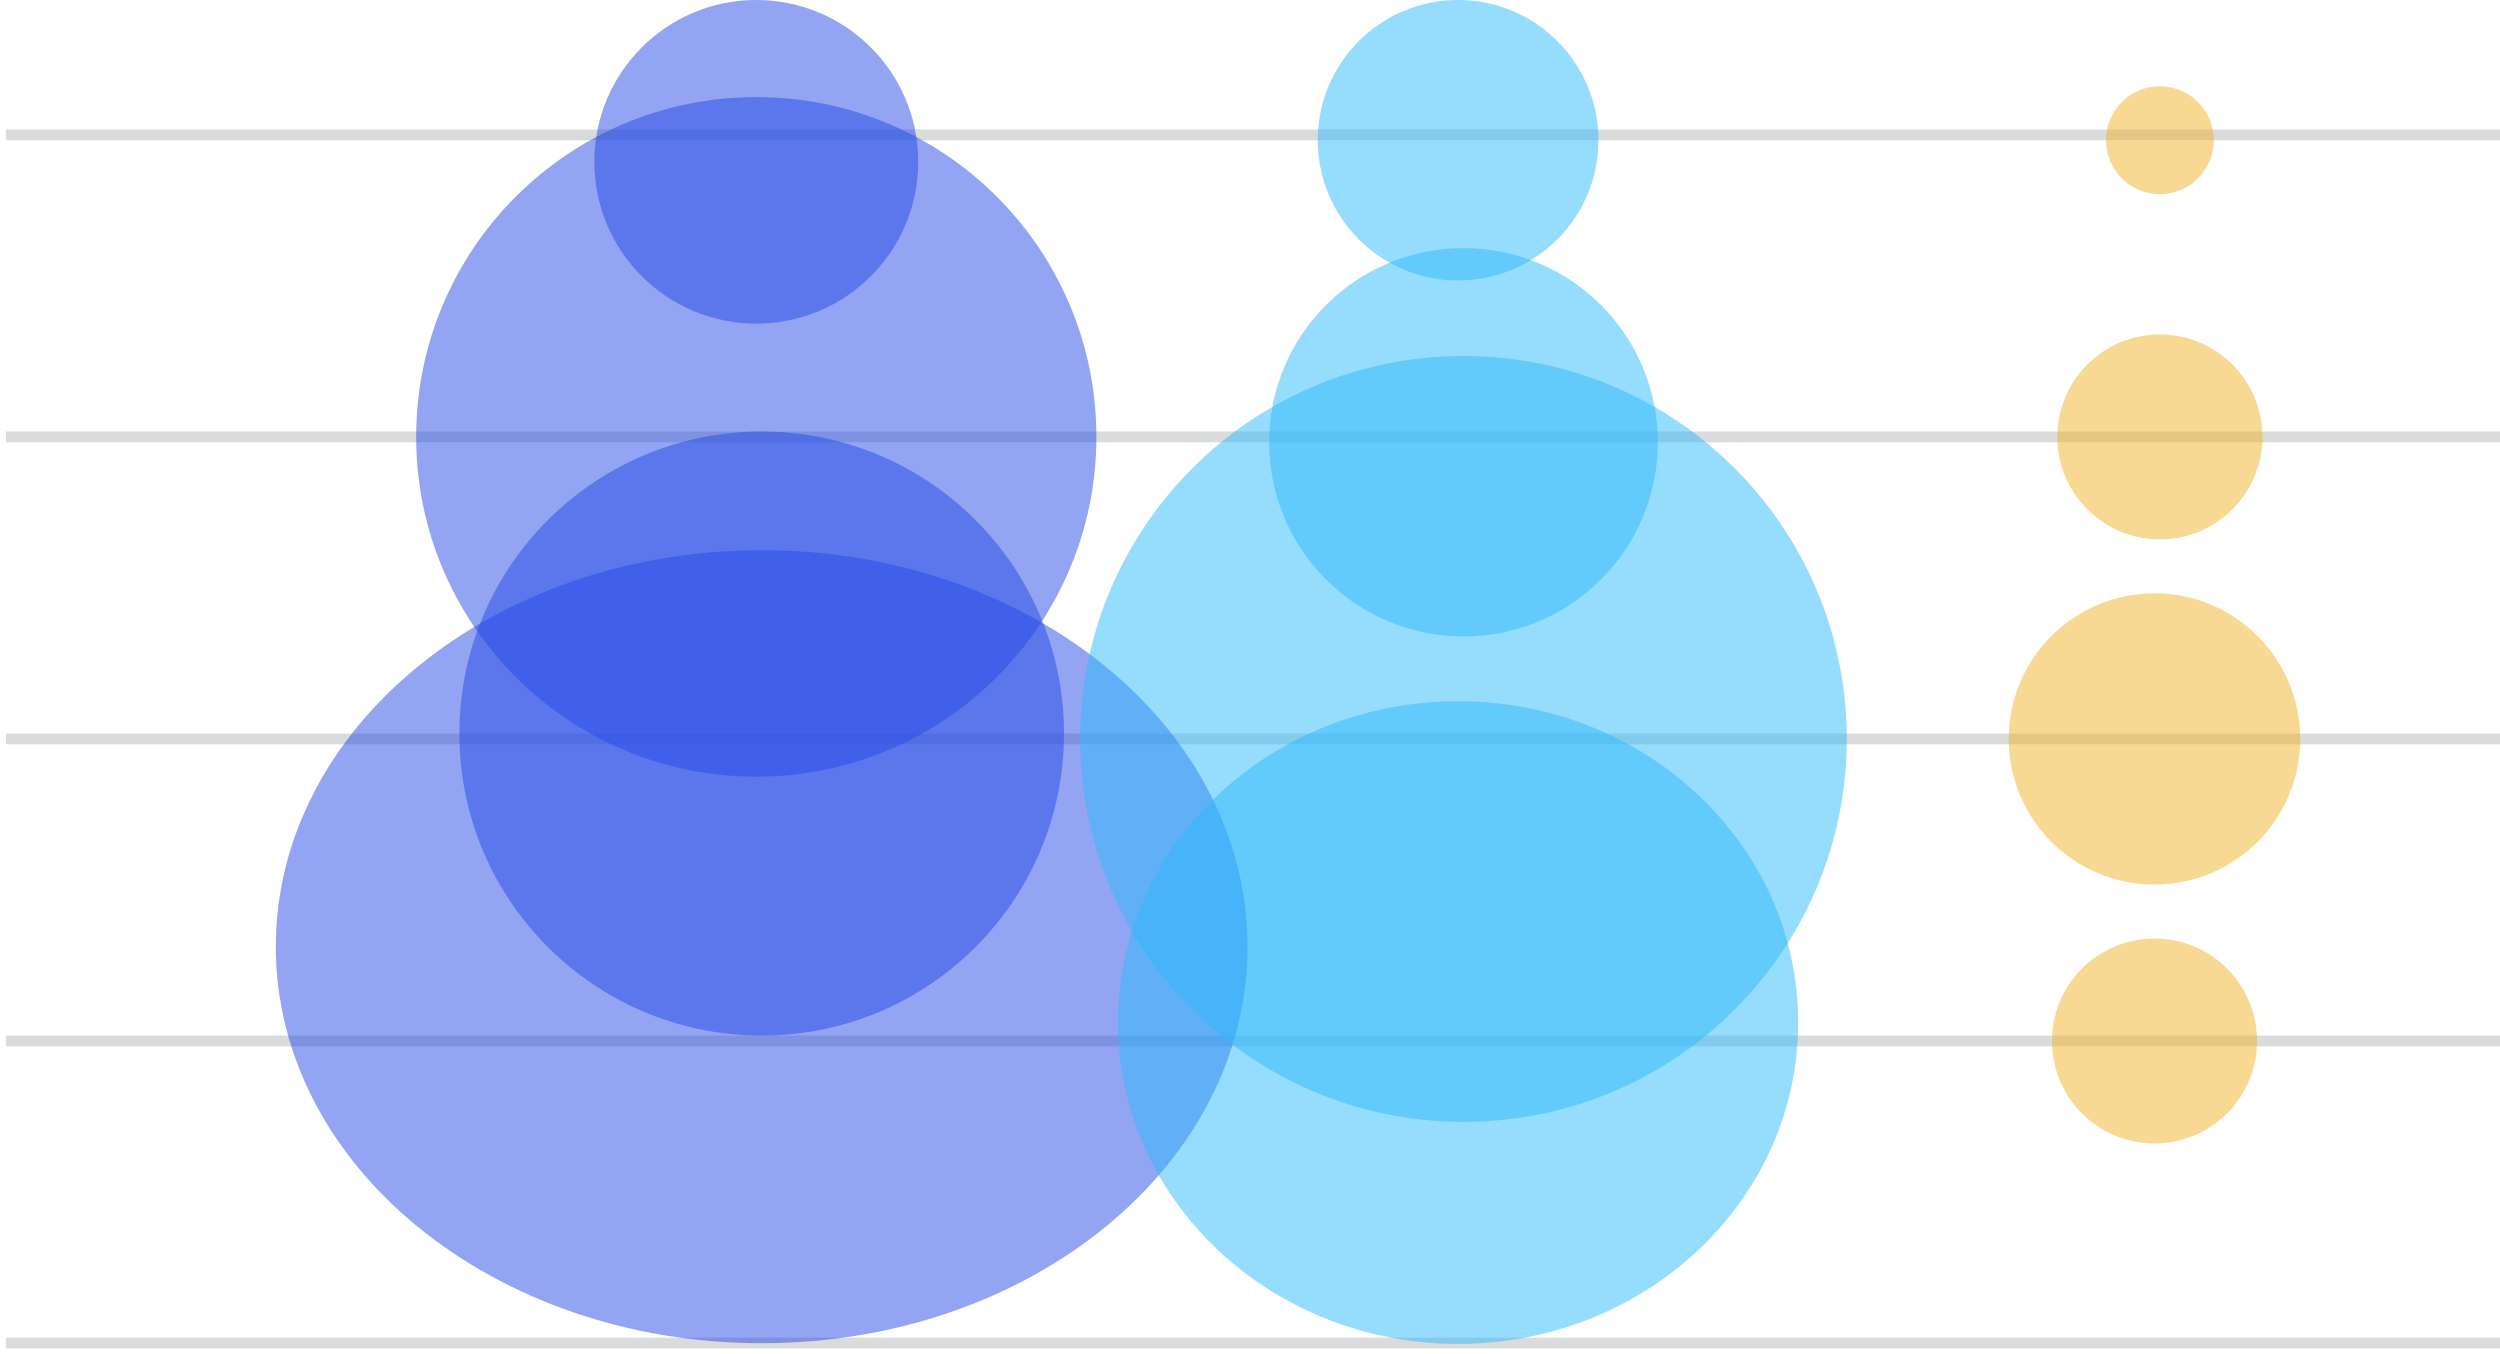
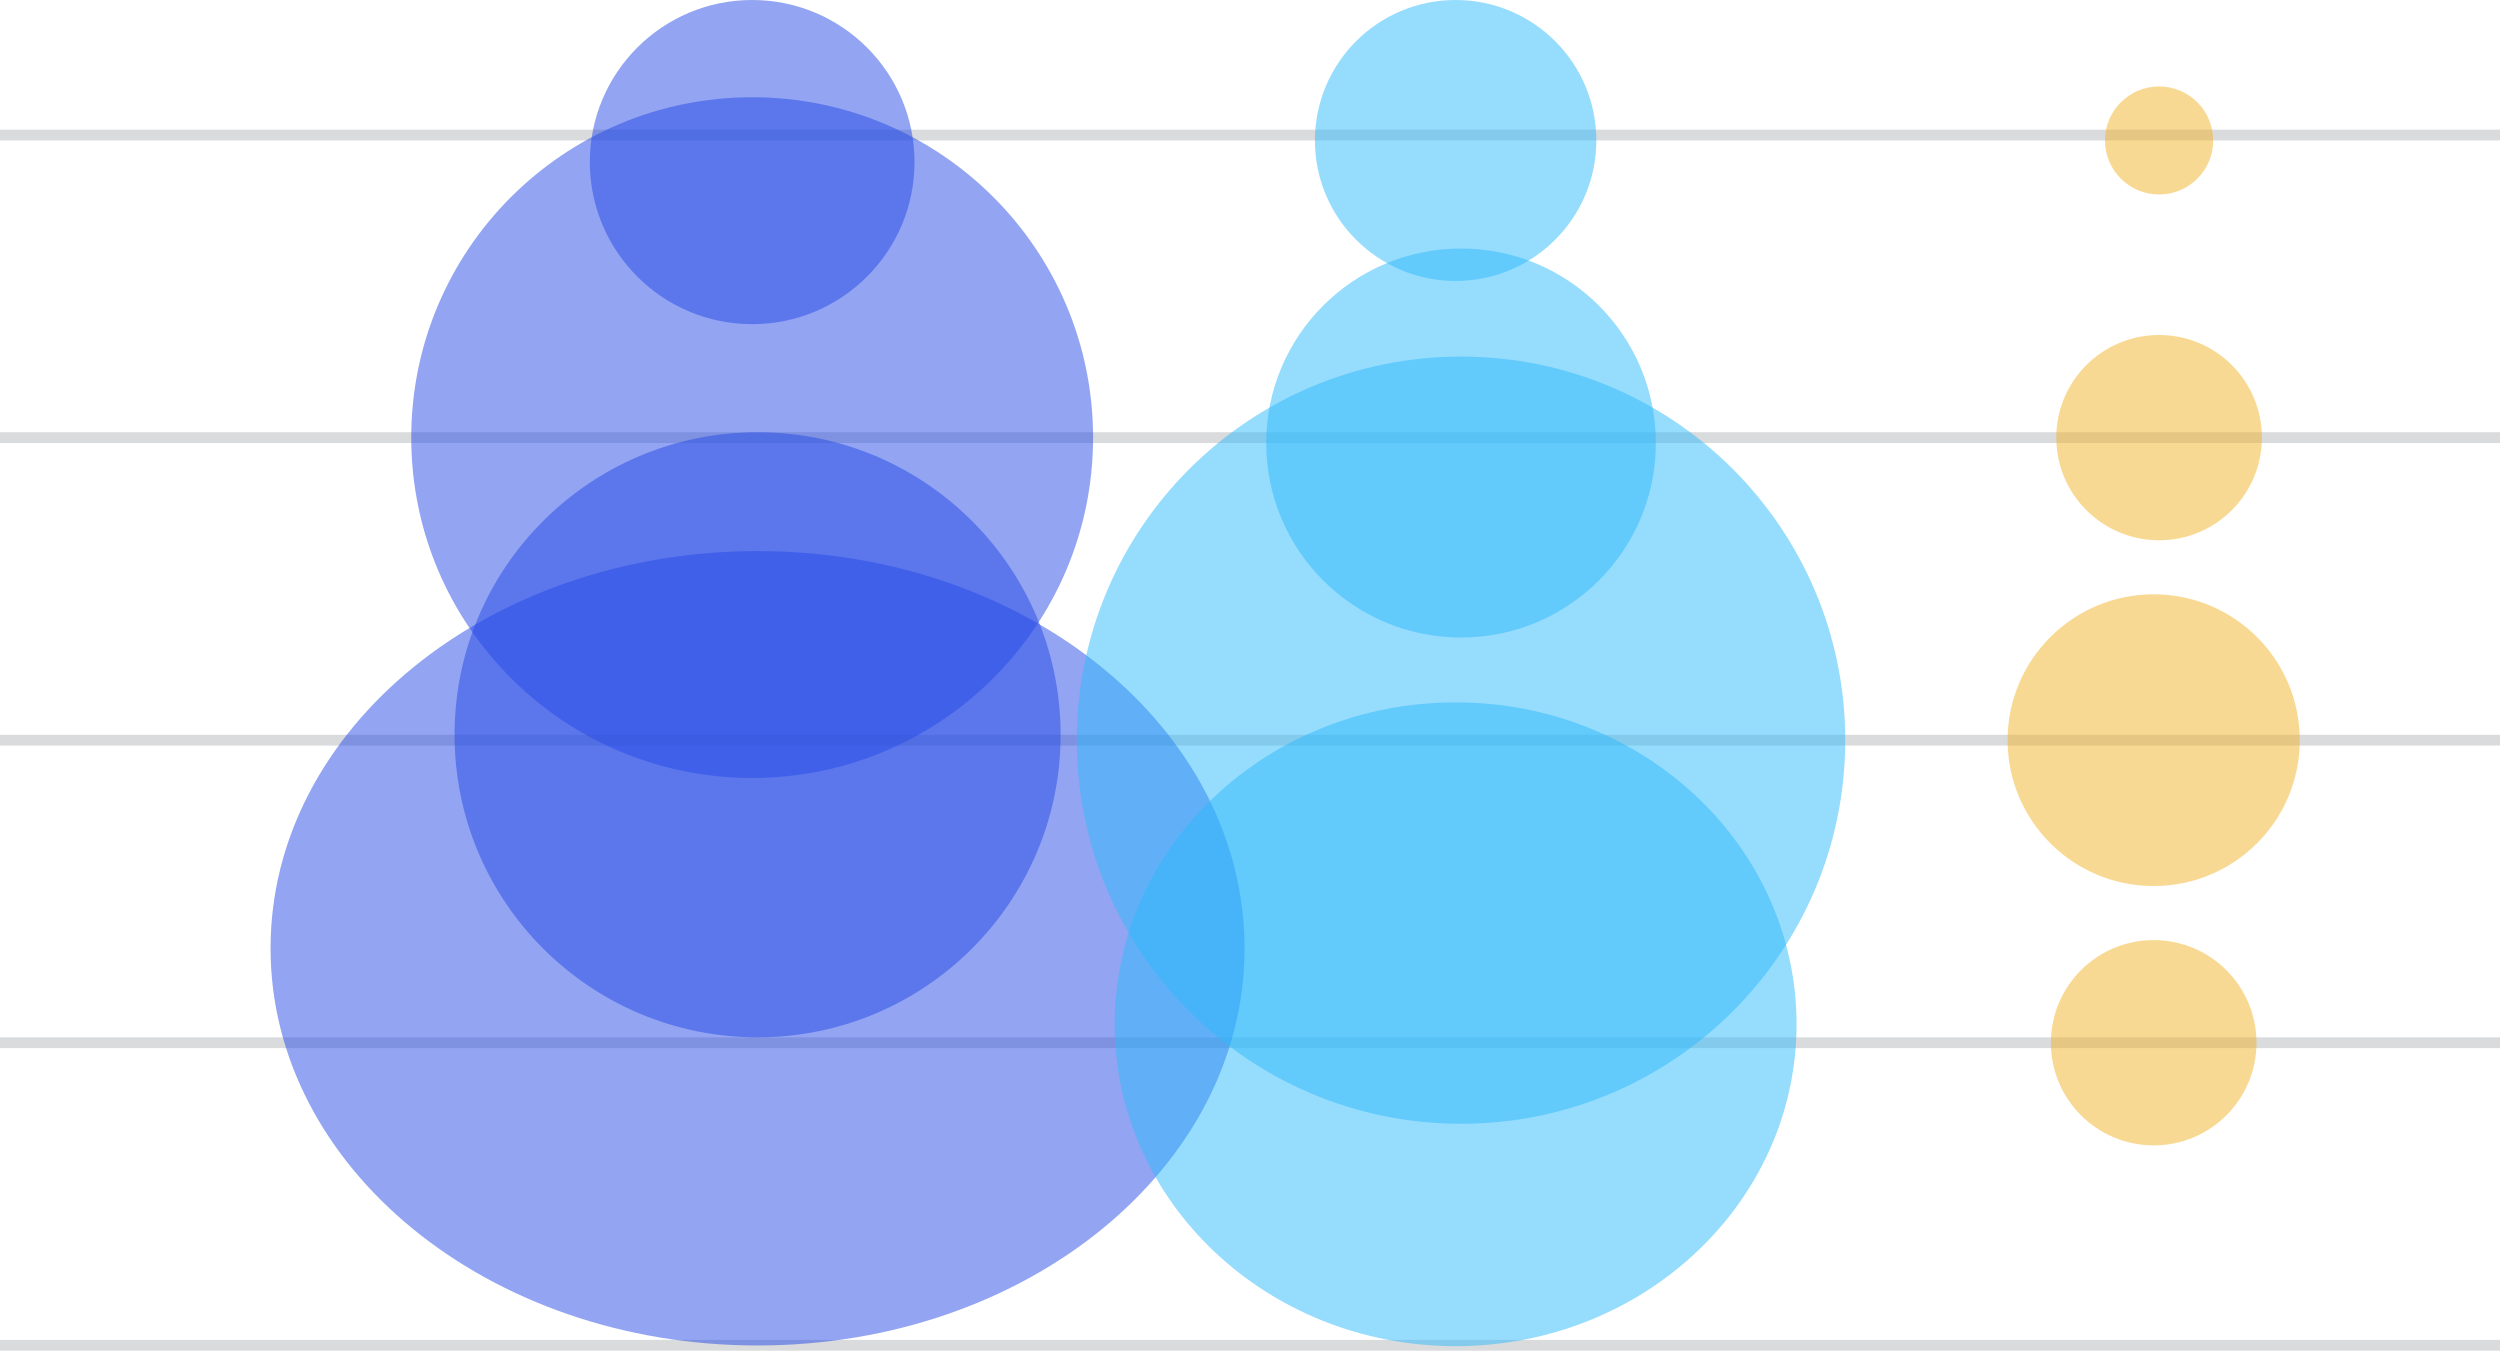
- <svg xmlns="http://www.w3.org/2000/svg" width="327" height="177" viewBox="0 0 327 177" fill="none">
-   <rect x="0.771" y="174.964" width="326.229" height="1.411" fill="#D9DBDD" />
-   <rect x="0.771" y="135.456" width="326.229" height="1.411" fill="#D9DBDD" />
-   <rect x="0.771" y="95.948" width="326.229" height="1.411" fill="#D9DBDD" />
-   <rect x="0.771" y="56.44" width="326.229" height="1.411" fill="#D9DBDD" />
-   <rect x="0.771" y="16.932" width="326.229" height="1.411" fill="#D9DBDD" />
-   <ellipse opacity="0.5" cx="99.629" cy="123.828" rx="63.551" ry="51.866" fill="#264AE5" />
-   <ellipse opacity="0.5" cx="99.629" cy="95.948" rx="39.543" ry="39.508" fill="#264AE5" />
-   <ellipse opacity="0.5" cx="98.922" cy="57.146" rx="44.486" ry="44.447" fill="#264AE5" />
-   <ellipse opacity="0.5" cx="98.922" cy="21.165" rx="21.184" ry="21.165" fill="#264AE5" />
-   <ellipse opacity="0.501" cx="190.719" cy="133.748" rx="44.486" ry="42.033" fill="#2DBAFC" />
-   <ellipse opacity="0.501" cx="191.425" cy="96.654" rx="50.135" ry="50.091" fill="#2DBAFC" />
-   <ellipse opacity="0.501" cx="191.424" cy="57.851" rx="25.42" ry="25.398" fill="#2DBAFC" />
-   <ellipse opacity="0.501" cx="190.718" cy="18.343" rx="18.359" ry="18.343" fill="#2DBAFC" />
-   <ellipse opacity="0.501" cx="281.808" cy="96.654" rx="19.065" ry="19.049" fill="#F2B42A" />
-   <ellipse opacity="0.501" cx="282.514" cy="57.146" rx="13.416" ry="13.405" fill="#F2B42A" />
-   <ellipse opacity="0.501" cx="282.514" cy="18.343" rx="7.061" ry="7.055" fill="#F2B42A" />
-   <ellipse opacity="0.501" cx="281.808" cy="136.162" rx="13.416" ry="13.405" fill="#F2B42A" />
+ <svg xmlns="http://www.w3.org/2000/svg" width="720" height="389" viewBox="0 0 720 389" fill="none">
+   <rect y="385.888" width="720" height="3.112" fill="#D9DBDD" />
+   <rect y="298.752" width="720" height="3.112" fill="#D9DBDD" />
+   <rect y="211.616" width="720" height="3.112" fill="#D9DBDD" />
+   <rect y="124.48" width="720" height="3.112" fill="#D9DBDD" />
+   <rect y="37.344" width="720" height="3.112" fill="#D9DBDD" />
+   <ellipse opacity="0.5" cx="218.182" cy="273.105" rx="140.26" ry="114.393" fill="#264AE5" />
+   <ellipse opacity="0.5" cx="218.182" cy="211.616" rx="87.273" ry="87.136" fill="#264AE5" />
+   <ellipse opacity="0.5" cx="216.624" cy="126.036" rx="98.182" ry="98.028" fill="#264AE5" />
+   <ellipse opacity="0.5" cx="216.624" cy="46.68" rx="46.753" ry="46.68" fill="#264AE5" />
+   <ellipse opacity="0.501" cx="419.221" cy="294.985" rx="98.182" ry="92.705" fill="#2DBAFC" />
+   <ellipse opacity="0.501" cx="420.78" cy="213.172" rx="110.649" ry="110.476" fill="#2DBAFC" />
+   <ellipse opacity="0.501" cx="420.779" cy="127.592" rx="56.104" ry="56.016" fill="#2DBAFC" />
+   <ellipse opacity="0.501" cx="419.221" cy="40.456" rx="40.52" ry="40.456" fill="#2DBAFC" />
+   <ellipse opacity="0.501" cx="620.26" cy="213.172" rx="42.078" ry="42.012" fill="#F2B42A" />
+   <ellipse opacity="0.501" cx="621.818" cy="126.036" rx="29.61" ry="29.564" fill="#F2B42A" />
+   <ellipse opacity="0.501" cx="621.818" cy="40.456" rx="15.584" ry="15.56" fill="#F2B42A" />
+   <ellipse opacity="0.501" cx="620.26" cy="300.308" rx="29.61" ry="29.564" fill="#F2B42A" />
</svg>
